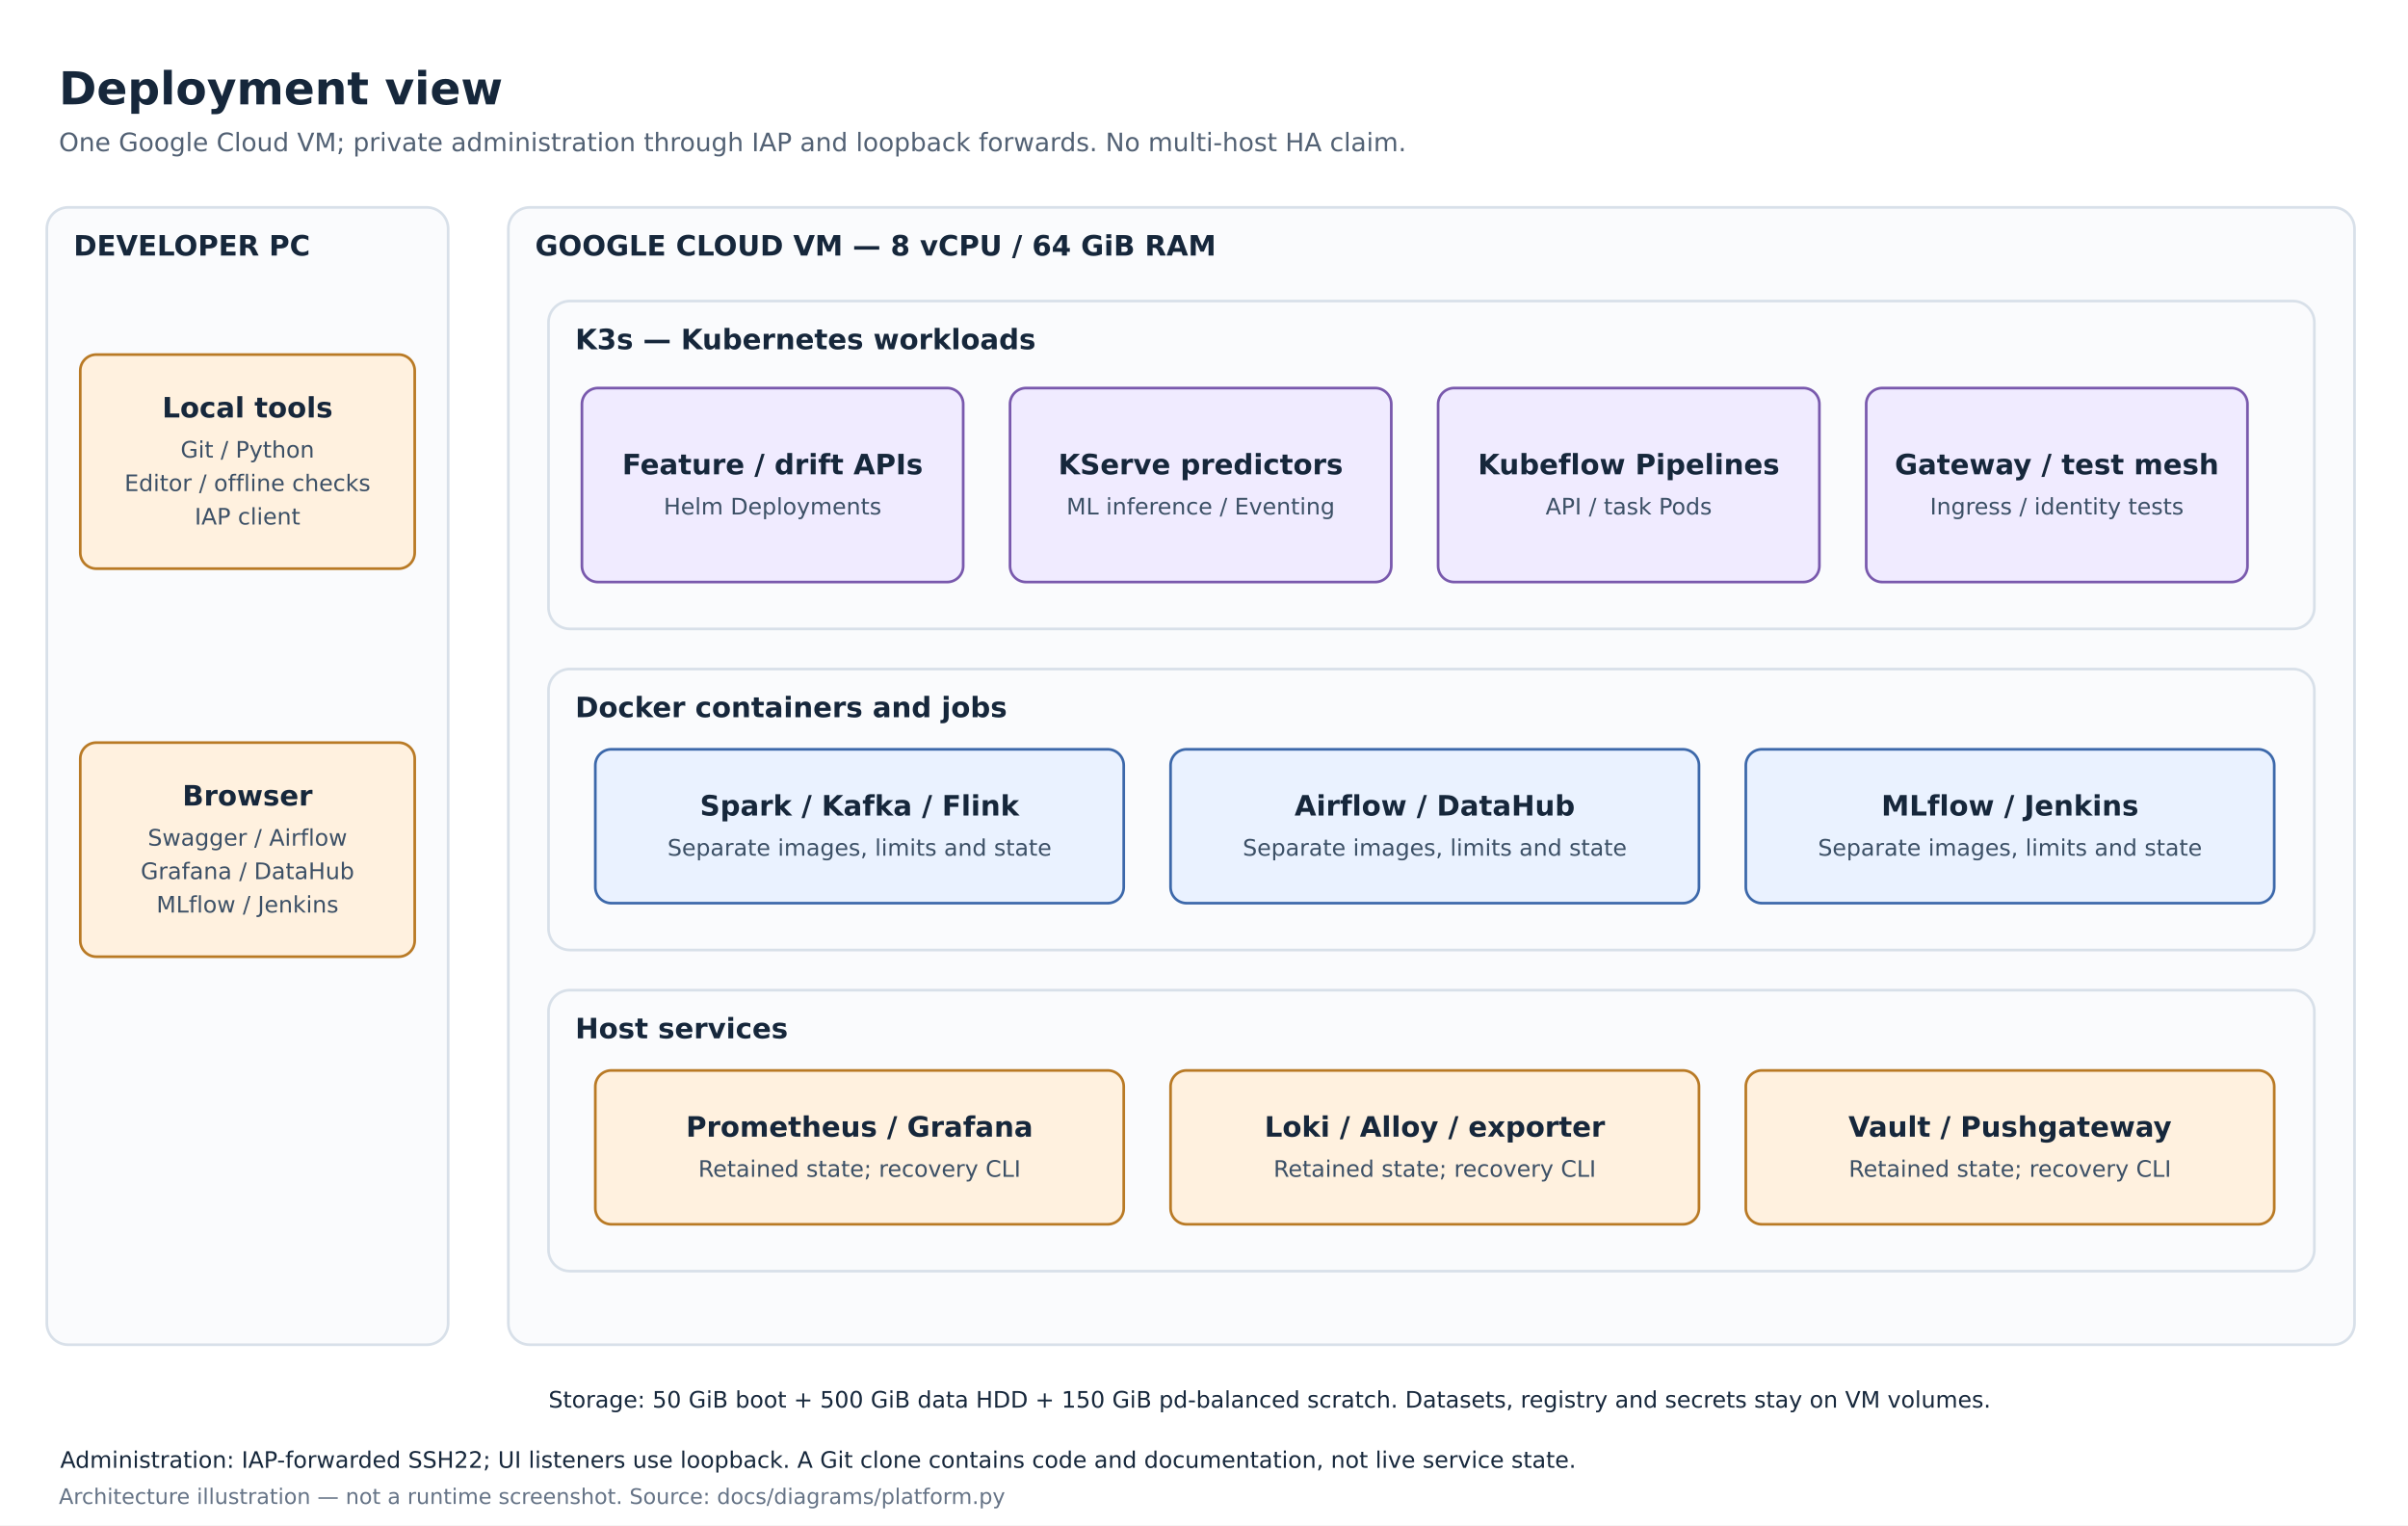
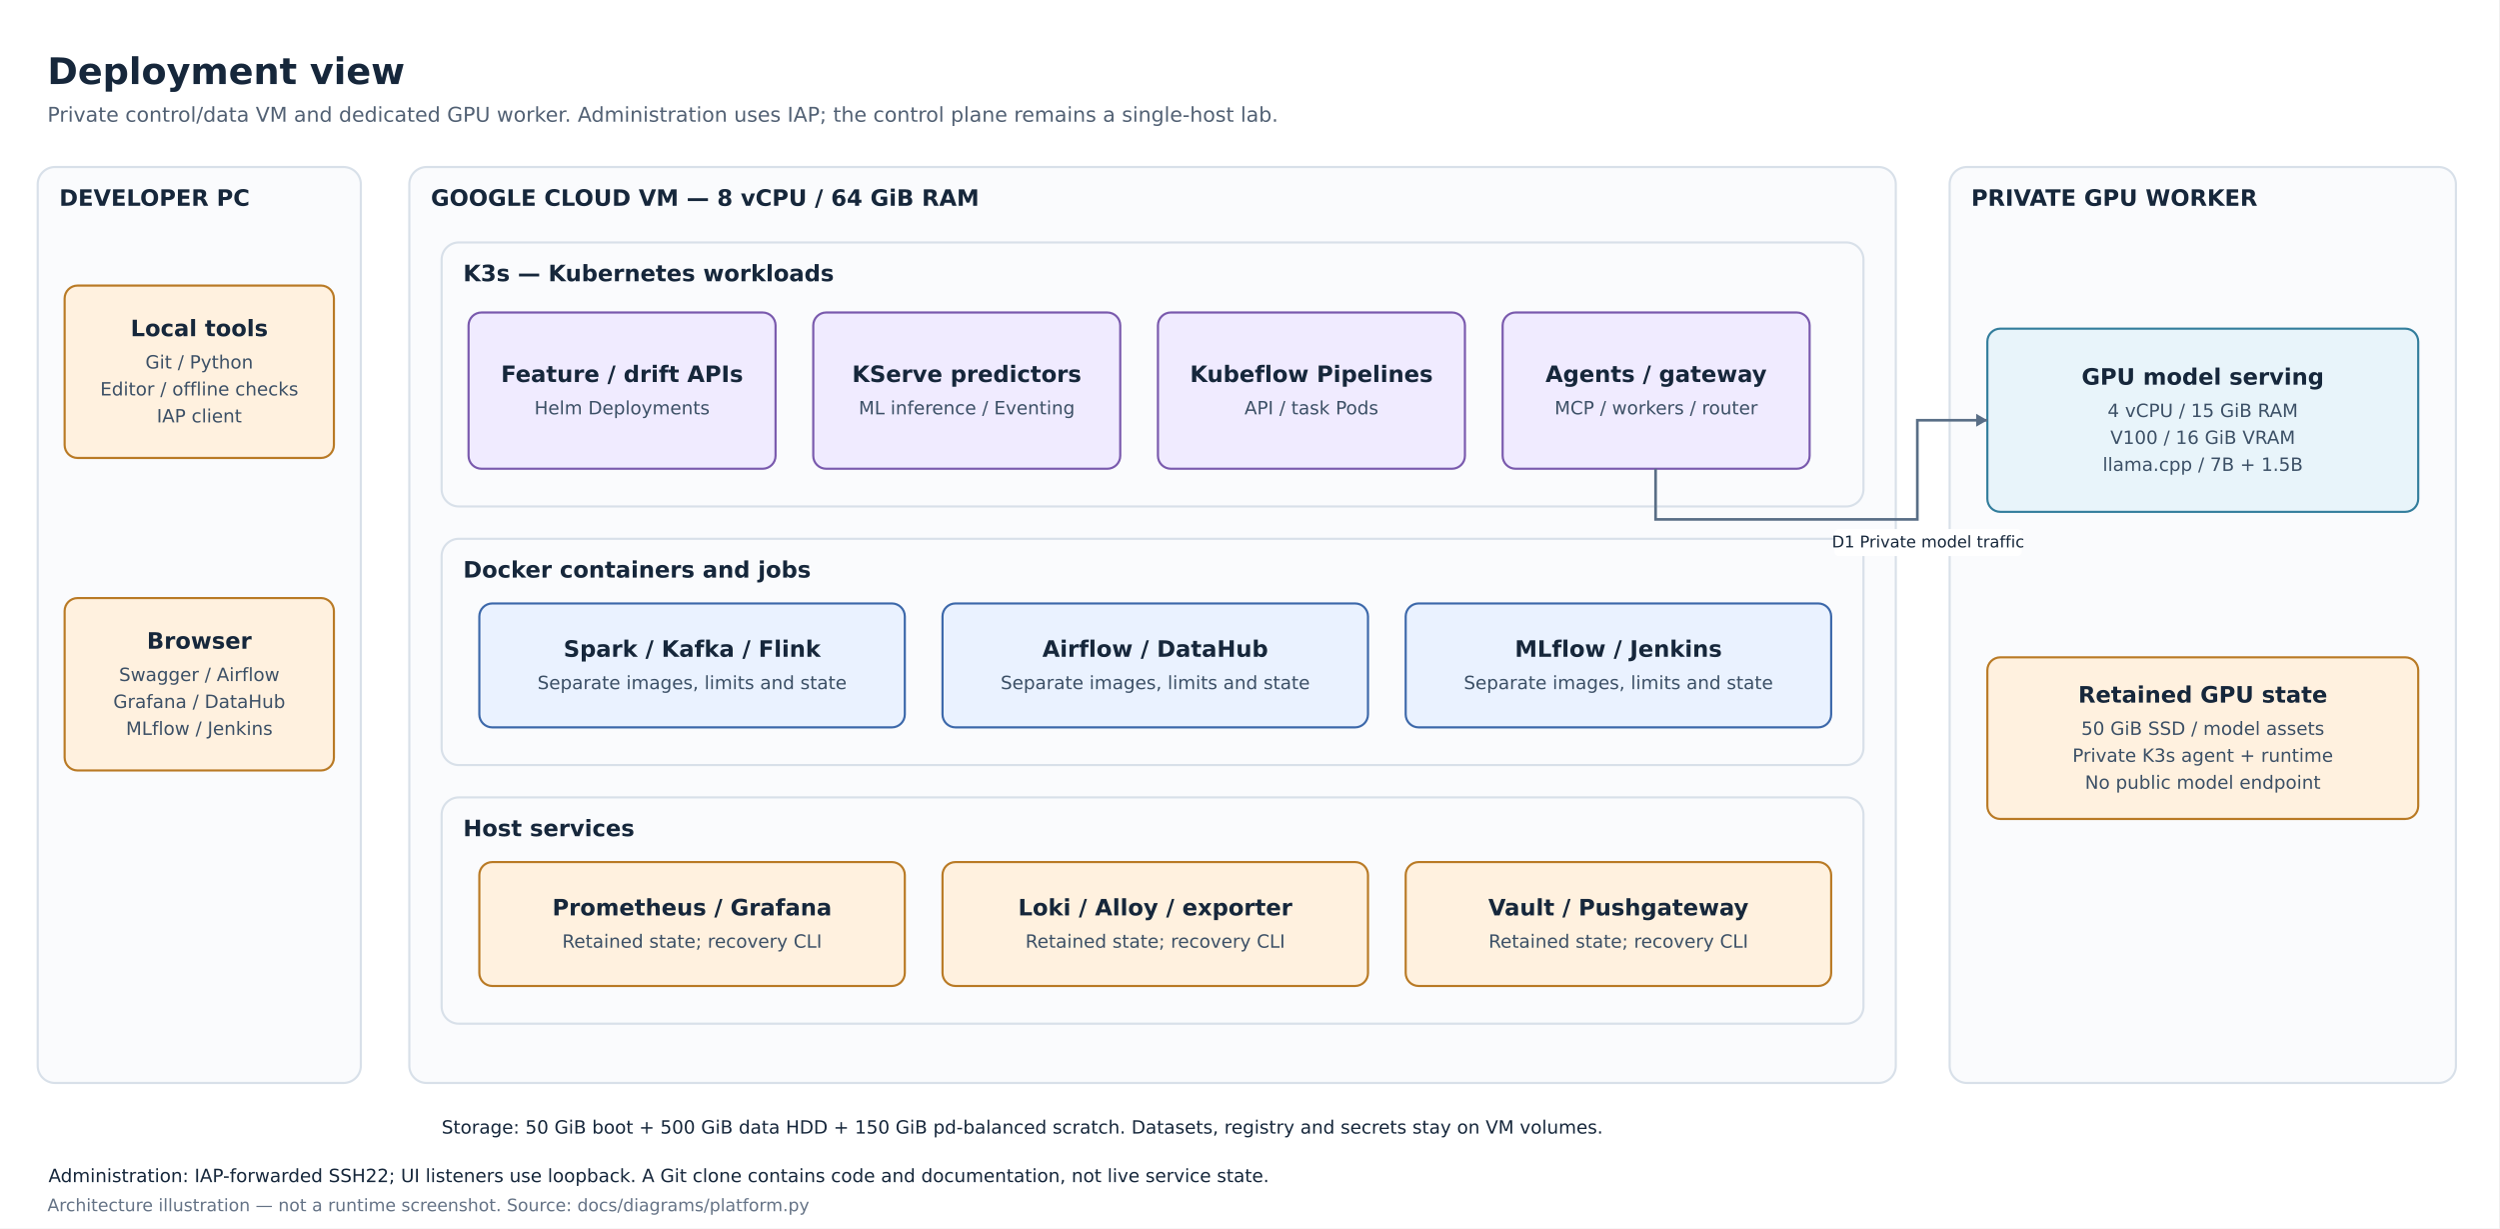
- <svg xmlns="http://www.w3.org/2000/svg" width="1800" height="1140" viewBox="0 0 1800 1140" role="img" aria-labelledby="title desc">
+ <svg xmlns="http://www.w3.org/2000/svg" width="2320" height="1140" viewBox="0 0 2320 1140" role="img" aria-labelledby="title desc">
  <rect width="100%" height="100%" fill="white" />
  <text x="44" y="78" font-family="Segoe UI,DejaVu Sans,sans-serif" font-size="34" font-weight="600" text-anchor="start" fill="#16273b">Deployment view</text>
-   <text x="44" y="113" font-family="Segoe UI,DejaVu Sans,sans-serif" font-size="19" font-weight="400" text-anchor="start" fill="#526174">One Google Cloud VM; private administration through IAP and loopback forwards. No multi-host HA claim.</text>
+   <text x="44" y="113" font-family="Segoe UI,DejaVu Sans,sans-serif" font-size="19" font-weight="400" text-anchor="start" fill="#526174">Private control/data VM and dedicated GPU worker. Administration uses IAP; the control plane remains a single-host lab.</text>
  <text x="44" y="1124" font-family="Segoe UI,DejaVu Sans,sans-serif" font-size="16" font-weight="400" text-anchor="start" fill="#657386">Architecture illustration — not a runtime screenshot. Source: docs/diagrams/platform.py</text>
  <rect x="35" y="155" width="300" height="850" rx="16" fill="#fafbfd" stroke="#d8e0e9" stroke-width="2" />
  <text x="55" y="191" font-family="Segoe UI,DejaVu Sans,sans-serif" font-size="21" font-weight="600" text-anchor="start" fill="#16273b">DEVELOPER PC</text>
  <rect x="60" y="265" width="250" height="160" rx="12" fill="#fff1df" stroke="#b97a25" stroke-width="2" />
  <text x="185.0" y="312.0" font-family="Segoe UI,DejaVu Sans,sans-serif" font-size="21" font-weight="600" text-anchor="middle" fill="#16273b">Local tools</text>
  <text x="185.0" y="342.0" font-family="Segoe UI,DejaVu Sans,sans-serif" font-size="17" font-weight="400" text-anchor="middle" fill="#3c5066">Git / Python</text>
  <text x="185.0" y="367.0" font-family="Segoe UI,DejaVu Sans,sans-serif" font-size="17" font-weight="400" text-anchor="middle" fill="#3c5066">Editor / offline checks</text>
  <text x="185.0" y="392.0" font-family="Segoe UI,DejaVu Sans,sans-serif" font-size="17" font-weight="400" text-anchor="middle" fill="#3c5066">IAP client</text>
  <rect x="60" y="555" width="250" height="160" rx="12" fill="#fff1df" stroke="#b97a25" stroke-width="2" />
  <text x="185.0" y="602.0" font-family="Segoe UI,DejaVu Sans,sans-serif" font-size="21" font-weight="600" text-anchor="middle" fill="#16273b">Browser</text>
  <text x="185.0" y="632.0" font-family="Segoe UI,DejaVu Sans,sans-serif" font-size="17" font-weight="400" text-anchor="middle" fill="#3c5066">Swagger / Airflow</text>
  <text x="185.0" y="657.0" font-family="Segoe UI,DejaVu Sans,sans-serif" font-size="17" font-weight="400" text-anchor="middle" fill="#3c5066">Grafana / DataHub</text>
  <text x="185.0" y="682.0" font-family="Segoe UI,DejaVu Sans,sans-serif" font-size="17" font-weight="400" text-anchor="middle" fill="#3c5066">MLflow / Jenkins</text>
  <rect x="380" y="155" width="1380" height="850" rx="16" fill="#fafbfd" stroke="#d8e0e9" stroke-width="2" />
  <text x="400" y="191" font-family="Segoe UI,DejaVu Sans,sans-serif" font-size="21" font-weight="600" text-anchor="start" fill="#16273b">GOOGLE CLOUD VM — 8 vCPU / 64 GiB RAM</text>
  <rect x="410" y="225" width="1320" height="245" rx="16" fill="#fafbfd" stroke="#d8e0e9" stroke-width="2" />
  <text x="430" y="261" font-family="Segoe UI,DejaVu Sans,sans-serif" font-size="21" font-weight="600" text-anchor="start" fill="#16273b">K3s — Kubernetes workloads</text>
  <rect x="435" y="290" width="285" height="145" rx="12" fill="#f0ebff" stroke="#7959ad" stroke-width="2" />
  <text x="577.5" y="354.5" font-family="Segoe UI,DejaVu Sans,sans-serif" font-size="21" font-weight="600" text-anchor="middle" fill="#16273b">Feature / drift APIs</text>
  <text x="577.5" y="384.5" font-family="Segoe UI,DejaVu Sans,sans-serif" font-size="17" font-weight="400" text-anchor="middle" fill="#3c5066">Helm Deployments</text>
  <rect x="755" y="290" width="285" height="145" rx="12" fill="#f0ebff" stroke="#7959ad" stroke-width="2" />
  <text x="897.5" y="354.5" font-family="Segoe UI,DejaVu Sans,sans-serif" font-size="21" font-weight="600" text-anchor="middle" fill="#16273b">KServe predictors</text>
  <text x="897.5" y="384.5" font-family="Segoe UI,DejaVu Sans,sans-serif" font-size="17" font-weight="400" text-anchor="middle" fill="#3c5066">ML inference / Eventing</text>
  <rect x="1075" y="290" width="285" height="145" rx="12" fill="#f0ebff" stroke="#7959ad" stroke-width="2" />
  <text x="1217.5" y="354.5" font-family="Segoe UI,DejaVu Sans,sans-serif" font-size="21" font-weight="600" text-anchor="middle" fill="#16273b">Kubeflow Pipelines</text>
  <text x="1217.5" y="384.5" font-family="Segoe UI,DejaVu Sans,sans-serif" font-size="17" font-weight="400" text-anchor="middle" fill="#3c5066">API / task Pods</text>
  <rect x="1395" y="290" width="285" height="145" rx="12" fill="#f0ebff" stroke="#7959ad" stroke-width="2" />
-   <text x="1537.5" y="354.5" font-family="Segoe UI,DejaVu Sans,sans-serif" font-size="21" font-weight="600" text-anchor="middle" fill="#16273b">Gateway / test mesh</text>
-   <text x="1537.5" y="384.5" font-family="Segoe UI,DejaVu Sans,sans-serif" font-size="17" font-weight="400" text-anchor="middle" fill="#3c5066">Ingress / identity tests</text>
+   <text x="1537.5" y="354.5" font-family="Segoe UI,DejaVu Sans,sans-serif" font-size="21" font-weight="600" text-anchor="middle" fill="#16273b">Agents / gateway</text>
+   <text x="1537.5" y="384.5" font-family="Segoe UI,DejaVu Sans,sans-serif" font-size="17" font-weight="400" text-anchor="middle" fill="#3c5066">MCP / workers / router</text>
  <rect x="410" y="500" width="1320" height="210" rx="16" fill="#fafbfd" stroke="#d8e0e9" stroke-width="2" />
  <text x="430" y="536" font-family="Segoe UI,DejaVu Sans,sans-serif" font-size="21" font-weight="600" text-anchor="start" fill="#16273b">Docker containers and jobs</text>
  <rect x="445" y="560" width="395" height="115" rx="12" fill="#eaf2ff" stroke="#3c68aa" stroke-width="2" />
  <text x="642.5" y="609.5" font-family="Segoe UI,DejaVu Sans,sans-serif" font-size="21" font-weight="600" text-anchor="middle" fill="#16273b">Spark / Kafka / Flink</text>
  <text x="642.5" y="639.5" font-family="Segoe UI,DejaVu Sans,sans-serif" font-size="17" font-weight="400" text-anchor="middle" fill="#3c5066">Separate images, limits and state</text>
  <rect x="875" y="560" width="395" height="115" rx="12" fill="#eaf2ff" stroke="#3c68aa" stroke-width="2" />
  <text x="1072.5" y="609.5" font-family="Segoe UI,DejaVu Sans,sans-serif" font-size="21" font-weight="600" text-anchor="middle" fill="#16273b">Airflow / DataHub</text>
  <text x="1072.5" y="639.5" font-family="Segoe UI,DejaVu Sans,sans-serif" font-size="17" font-weight="400" text-anchor="middle" fill="#3c5066">Separate images, limits and state</text>
  <rect x="1305" y="560" width="395" height="115" rx="12" fill="#eaf2ff" stroke="#3c68aa" stroke-width="2" />
  <text x="1502.5" y="609.5" font-family="Segoe UI,DejaVu Sans,sans-serif" font-size="21" font-weight="600" text-anchor="middle" fill="#16273b">MLflow / Jenkins</text>
  <text x="1502.5" y="639.5" font-family="Segoe UI,DejaVu Sans,sans-serif" font-size="17" font-weight="400" text-anchor="middle" fill="#3c5066">Separate images, limits and state</text>
  <rect x="410" y="740" width="1320" height="210" rx="16" fill="#fafbfd" stroke="#d8e0e9" stroke-width="2" />
  <text x="430" y="776" font-family="Segoe UI,DejaVu Sans,sans-serif" font-size="21" font-weight="600" text-anchor="start" fill="#16273b">Host services</text>
  <rect x="445" y="800" width="395" height="115" rx="12" fill="#fff1df" stroke="#b97a25" stroke-width="2" />
  <text x="642.5" y="849.5" font-family="Segoe UI,DejaVu Sans,sans-serif" font-size="21" font-weight="600" text-anchor="middle" fill="#16273b">Prometheus / Grafana</text>
  <text x="642.5" y="879.5" font-family="Segoe UI,DejaVu Sans,sans-serif" font-size="17" font-weight="400" text-anchor="middle" fill="#3c5066">Retained state; recovery CLI</text>
  <rect x="875" y="800" width="395" height="115" rx="12" fill="#fff1df" stroke="#b97a25" stroke-width="2" />
  <text x="1072.5" y="849.5" font-family="Segoe UI,DejaVu Sans,sans-serif" font-size="21" font-weight="600" text-anchor="middle" fill="#16273b">Loki / Alloy / exporter</text>
  <text x="1072.5" y="879.5" font-family="Segoe UI,DejaVu Sans,sans-serif" font-size="17" font-weight="400" text-anchor="middle" fill="#3c5066">Retained state; recovery CLI</text>
  <rect x="1305" y="800" width="395" height="115" rx="12" fill="#fff1df" stroke="#b97a25" stroke-width="2" />
  <text x="1502.5" y="849.5" font-family="Segoe UI,DejaVu Sans,sans-serif" font-size="21" font-weight="600" text-anchor="middle" fill="#16273b">Vault / Pushgateway</text>
  <text x="1502.5" y="879.5" font-family="Segoe UI,DejaVu Sans,sans-serif" font-size="17" font-weight="400" text-anchor="middle" fill="#3c5066">Retained state; recovery CLI</text>
+   <rect x="1810" y="155" width="470" height="850" rx="16" fill="#fafbfd" stroke="#d8e0e9" stroke-width="2" />
+   <text x="1830" y="191" font-family="Segoe UI,DejaVu Sans,sans-serif" font-size="21" font-weight="600" text-anchor="start" fill="#16273b">PRIVATE GPU WORKER</text>
+   <rect x="1845" y="305" width="400" height="170" rx="12" fill="#e8f4fa" stroke="#327d9c" stroke-width="2" />
+   <text x="2045.0" y="357.0" font-family="Segoe UI,DejaVu Sans,sans-serif" font-size="21" font-weight="600" text-anchor="middle" fill="#16273b">GPU model serving</text>
+   <text x="2045.0" y="387.0" font-family="Segoe UI,DejaVu Sans,sans-serif" font-size="17" font-weight="400" text-anchor="middle" fill="#3c5066">4 vCPU / 15 GiB RAM</text>
+   <text x="2045.0" y="412.0" font-family="Segoe UI,DejaVu Sans,sans-serif" font-size="17" font-weight="400" text-anchor="middle" fill="#3c5066">V100 / 16 GiB VRAM</text>
+   <text x="2045.0" y="437.0" font-family="Segoe UI,DejaVu Sans,sans-serif" font-size="17" font-weight="400" text-anchor="middle" fill="#3c5066">llama.cpp / 7B + 1.5B</text>
+   <rect x="1845" y="610" width="400" height="150" rx="12" fill="#fff1df" stroke="#b97a25" stroke-width="2" />
+   <text x="2045.0" y="652.0" font-family="Segoe UI,DejaVu Sans,sans-serif" font-size="21" font-weight="600" text-anchor="middle" fill="#16273b">Retained GPU state</text>
+   <text x="2045.0" y="682.0" font-family="Segoe UI,DejaVu Sans,sans-serif" font-size="17" font-weight="400" text-anchor="middle" fill="#3c5066">50 GiB SSD / model assets</text>
+   <text x="2045.0" y="707.0" font-family="Segoe UI,DejaVu Sans,sans-serif" font-size="17" font-weight="400" text-anchor="middle" fill="#3c5066">Private K3s agent + runtime</text>
+   <text x="2045.0" y="732.0" font-family="Segoe UI,DejaVu Sans,sans-serif" font-size="17" font-weight="400" text-anchor="middle" fill="#3c5066">No public model endpoint</text>
+   <polyline points="1537,435 1537,482 1780,482 1780,390 1845,390" fill="none" stroke="#596e86" stroke-width="2.5" />
+   <polygon points="1845,390 1834.608,396.0 1834.608,384.0" fill="#596e86" />
+   <rect x="1703.0" y="491" width="174.0" height="25" rx="4" fill="white" />
+   <text x="1790" y="508" font-family="Segoe UI,DejaVu Sans,sans-serif" font-size="15" font-weight="400" text-anchor="middle" fill="#16273b">D1  Private model traffic</text>
  <text x="410" y="1052" font-family="Segoe UI,DejaVu Sans,sans-serif" font-size="17" font-weight="400" text-anchor="start" fill="#16273b">Storage: 50 GiB boot + 500 GiB data HDD + 150 GiB pd-balanced scratch. Datasets, registry and secrets stay on VM volumes.</text>
  <text x="45" y="1097" font-family="Segoe UI,DejaVu Sans,sans-serif" font-size="17" font-weight="400" text-anchor="start" fill="#16273b">Administration: IAP-forwarded SSH22; UI listeners use loopback. A Git clone contains code and documentation, not live service state.</text>
</svg>
